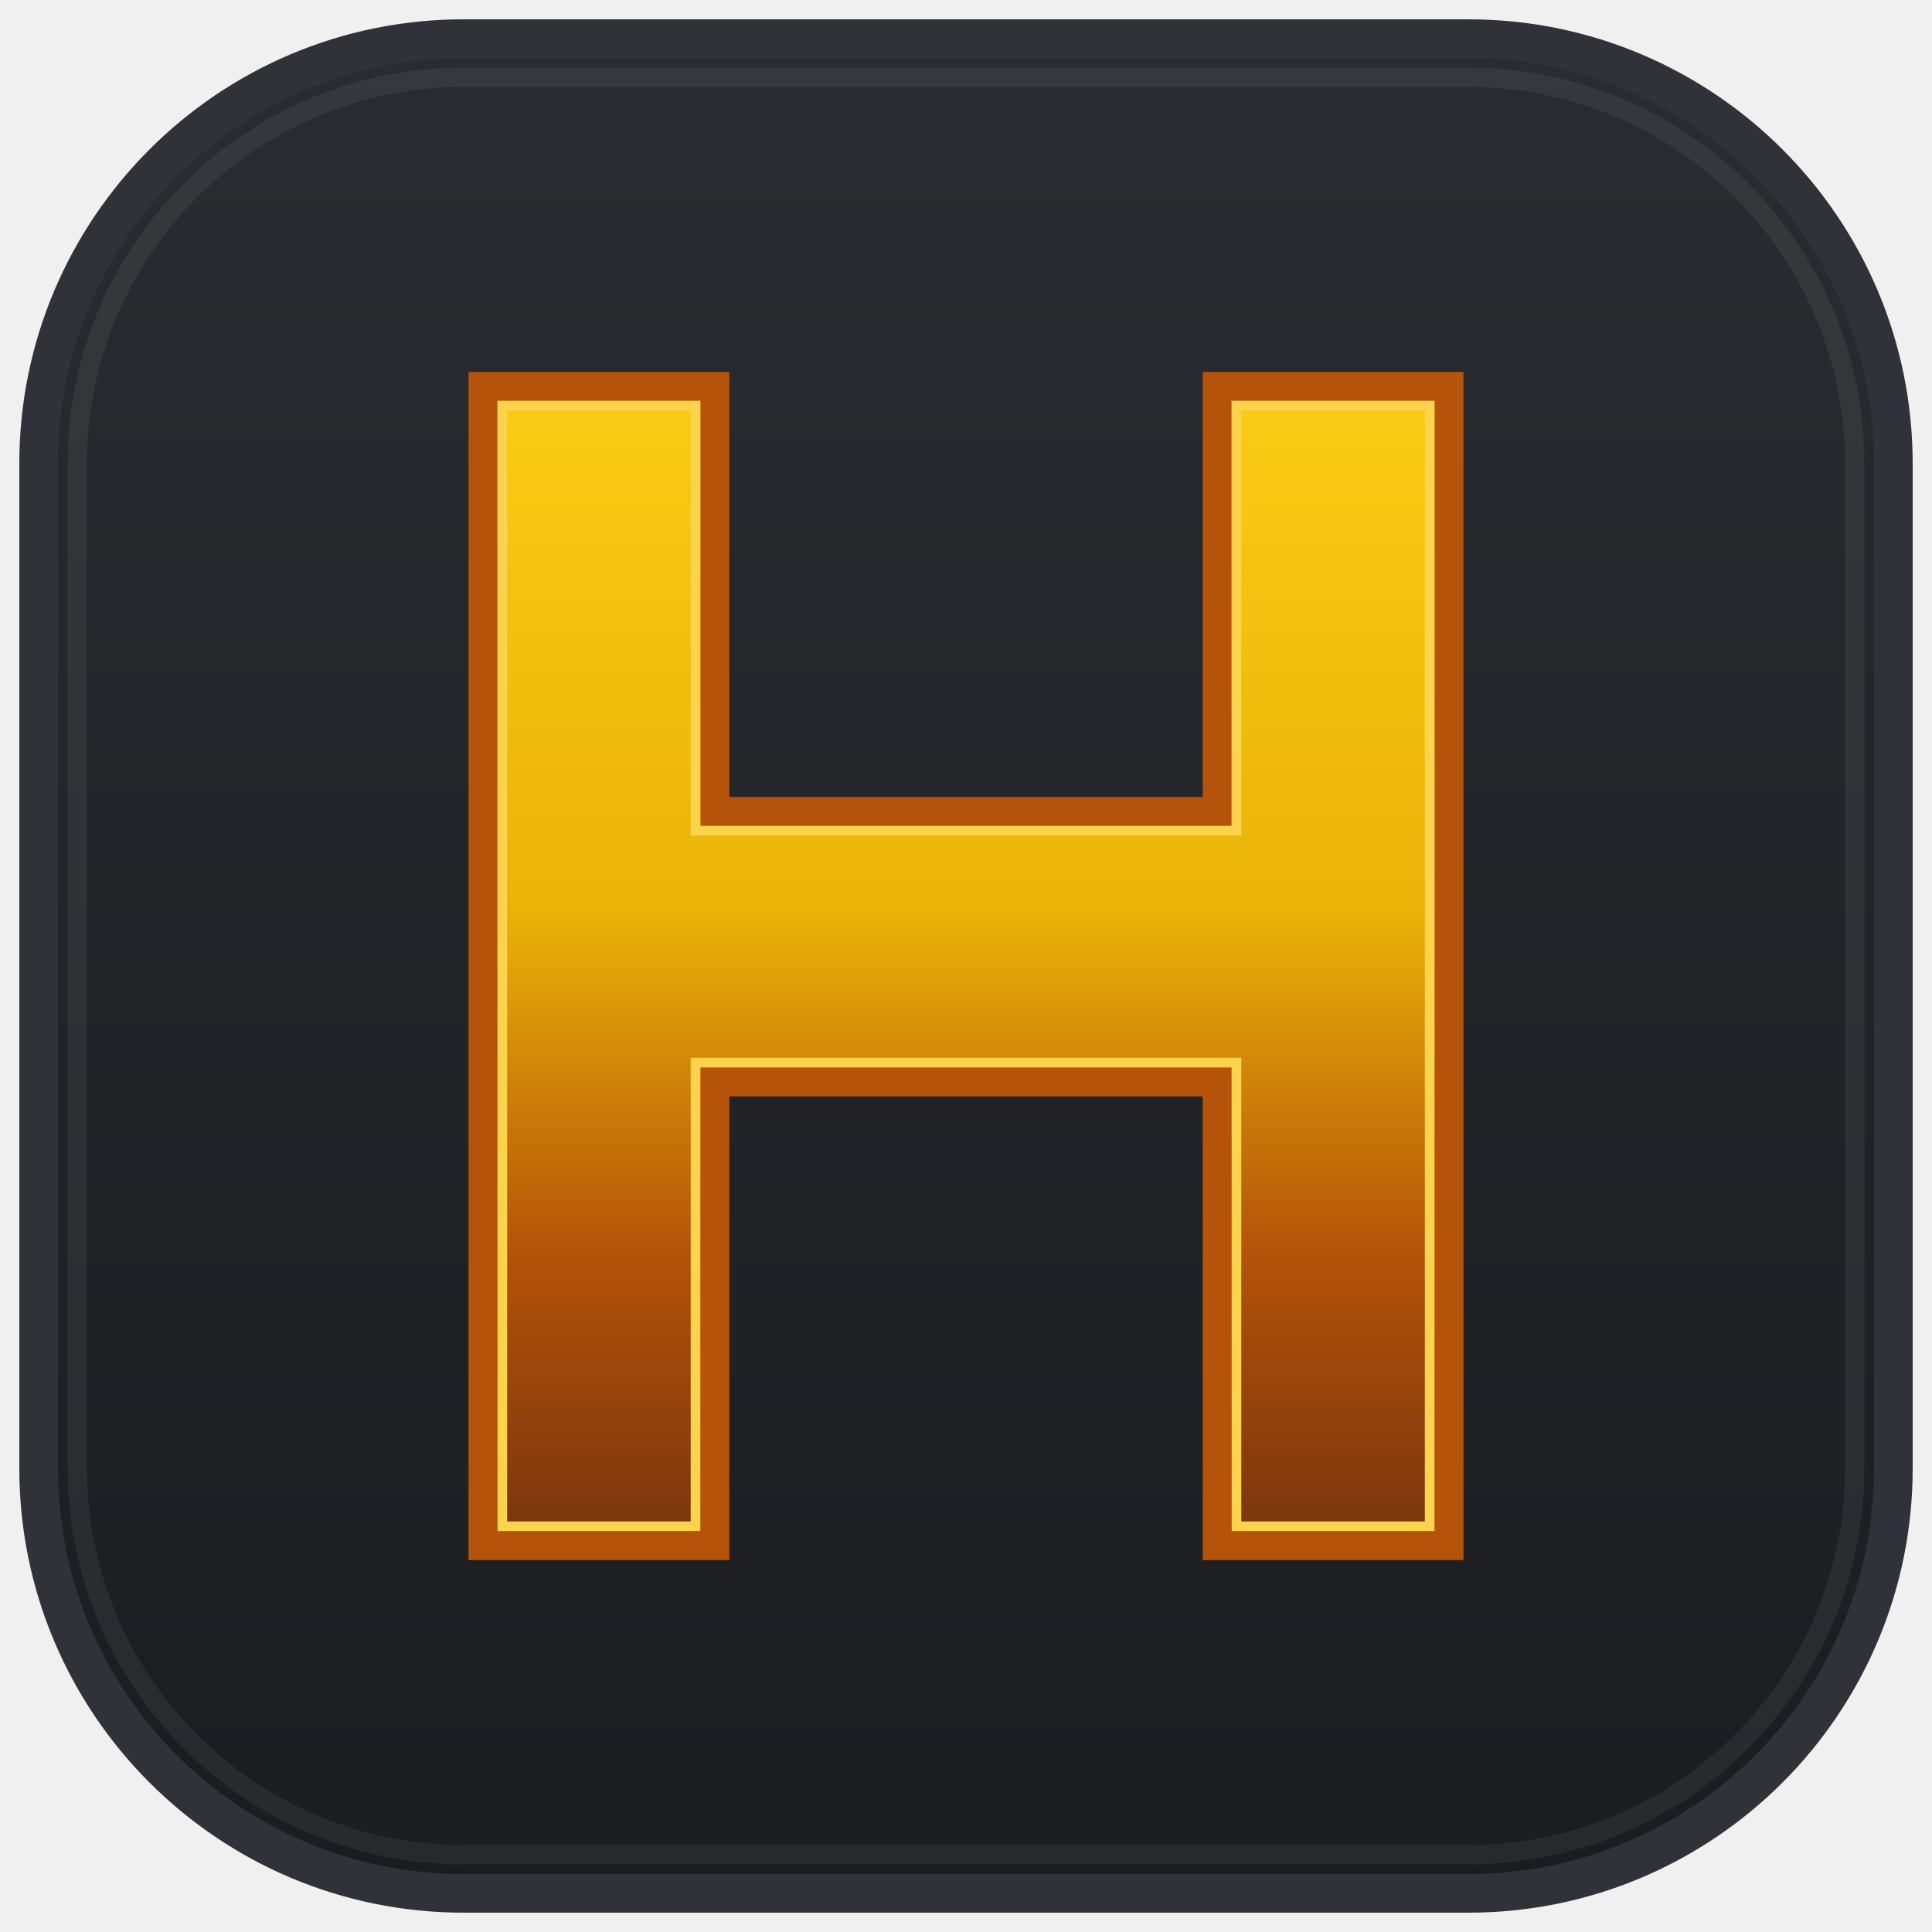
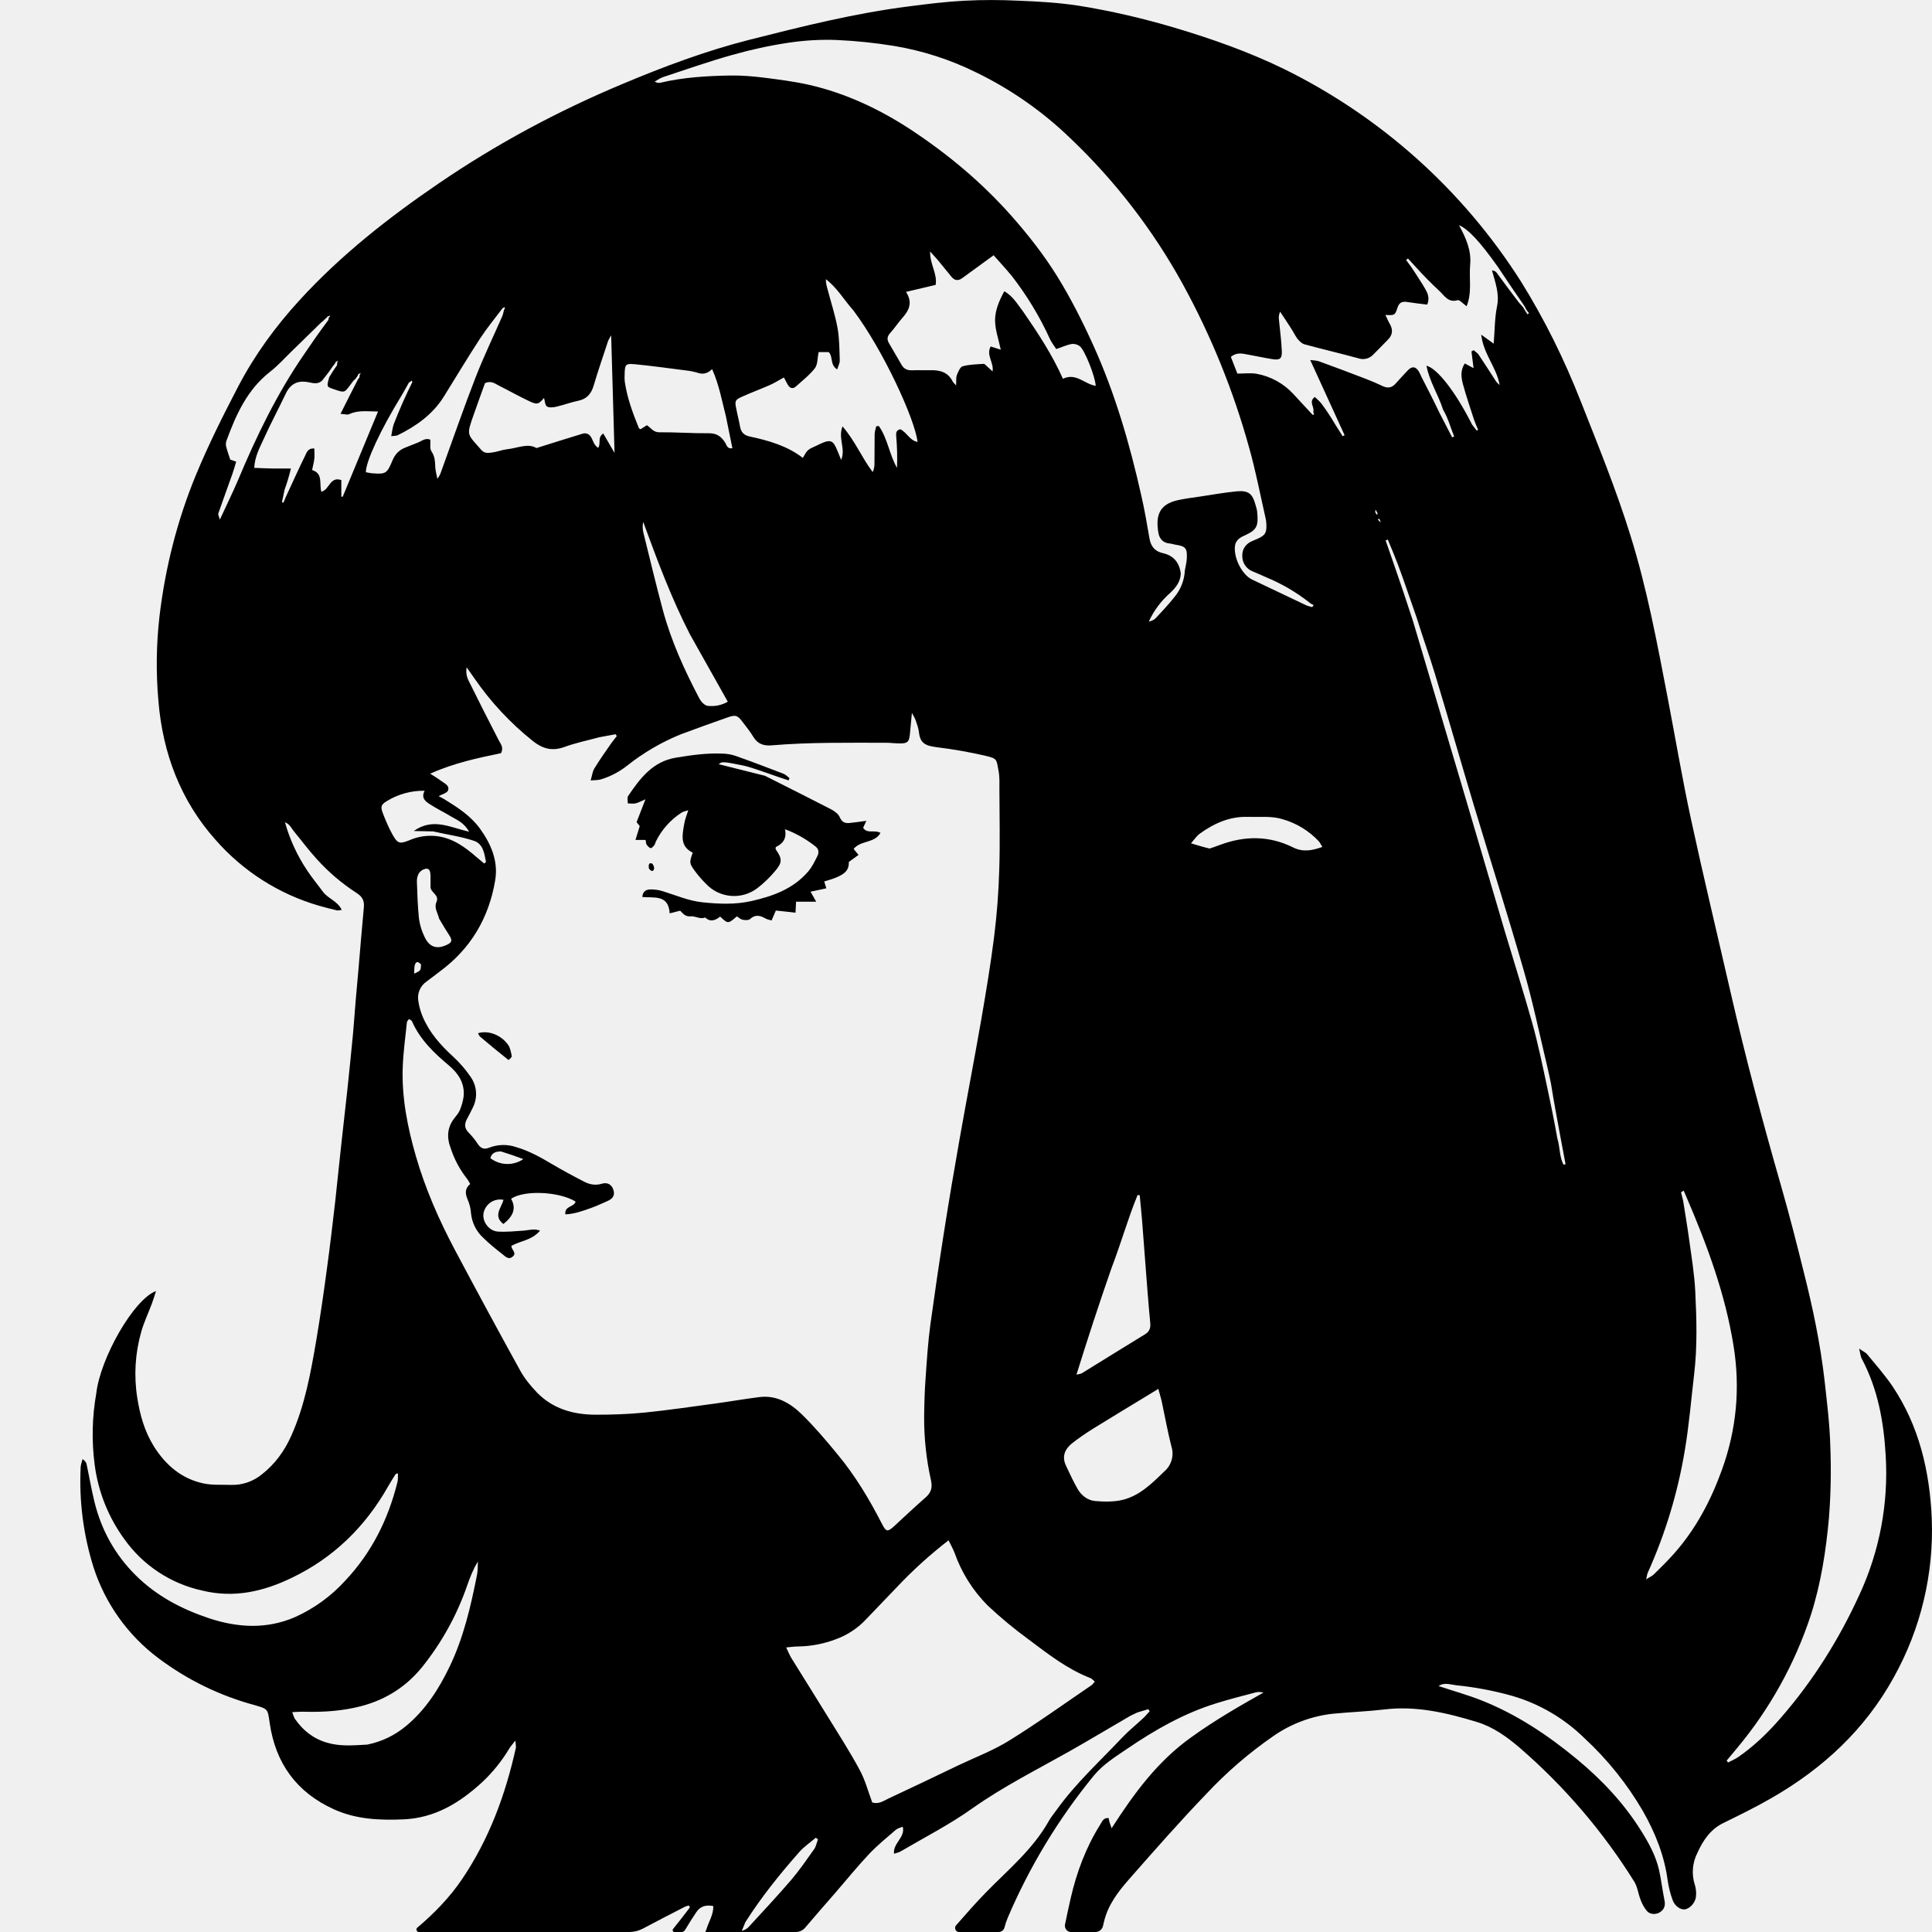
- <svg xmlns="http://www.w3.org/2000/svg" viewBox="0 0 100 100">
-   <defs>
-     <linearGradient id="bg" x1="0" y1="0" x2="0" y2="1">
-       <stop offset="0%" stop-color="#2A2C31" />
-       <stop offset="100%" stop-color="#1B1C20" />
-     </linearGradient>
-     <linearGradient id="hermesGrad" x1="0" y1="0" x2="0" y2="1">
-       <stop offset="0%" stop-color="#FACC15" />
-       <stop offset="45%" stop-color="#EAB308" />
-       <stop offset="75%" stop-color="#B45309" />
-       <stop offset="100%" stop-color="#78350F" />
-     </linearGradient>
-   </defs>
-   <rect x="2" y="2" width="96" height="96" rx="22" fill="url(#bg)" stroke="#2F3238" stroke-width="2" />
-   <rect x="4" y="4" width="92" height="92" rx="20" fill="none" stroke="#FFFFFF" stroke-opacity="0.06" stroke-width="1" />
-   <g fill="url(#hermesGrad)" stroke="#B45309" stroke-width="1.5" stroke-linejoin="miter">
-     <path d="M25,20 h12 v22 h26 v-22 h12 v60 h-12 v-24 h-26 v24 h-12 z" />
-   </g>
-   <g fill="none" stroke="#FCD34D" stroke-width="0.5">
-     <path d="M26,21 h10 v22 h28 v-22 h10 v58 h-10 v-24 h-28 v24 h-10 z" />
-   </g>
+ <svg xmlns="http://www.w3.org/2000/svg" fill="currentColor" fill-rule="evenodd" height="1em" style="flex:none;line-height:1" viewBox="0 0 24 24" width="1em">
+   <path d="M5.938 12.835c.127-.039.285.02.373.143.028.038.036.092.046.14.003.014-.02.033-.04.05-.124-.098-.24-.194-.354-.291-.011-.01-.016-.027-.025-.042zM8.396 9.412c.195-.032.39-.06.588-.05a.54.54 0 01.148.026c.202.071.402.147.601.224.028.01.05.036.075.055l-.013.027a9.203 9.203 0 01-.26-.089c-.115-.038-.213-.077-.315-.098-.25-.05-.25-.046-.292-.014l.574.144c.275.139.55.276.823.417.042.022.09.057.107.098.026.06.063.076.117.072.066-.006.132-.017.213-.027l-.04.086c.051.08.142.02.216.064-.074.13-.247.09-.334.199l.061.074-.12.087c0 .106-.038.168-.306.243l.026.085-.196.042.07.124h-.25l-.007.137c-.081-.01-.161-.018-.244-.027l-.053.123c-.027-.008-.052-.011-.073-.023-.067-.038-.128-.056-.195.006-.019.017-.063.014-.093.008-.026-.006-.05-.029-.07-.042-.11.095-.11.095-.208.003-.057.046-.12.074-.186.011-.063.027-.123-.02-.178-.014-.07.007-.097-.035-.133-.07l-.13.033c-.013-.236-.194-.19-.34-.203.005-.072.05-.092.095-.094a.474.474 0 01.159.022c.164.05.32.12.496.138.203.021.405.029.601-.015.265-.059.52-.149.707-.365.049-.056.083-.127.117-.195.019-.038.02-.084-.02-.116a1.397 1.397 0 00-.382-.217c.024.12-.031.182-.115.221 0 .014-.004.025 0 .03.08.115.084.16-.007.267a1.39 1.39 0 01-.218.211.477.477 0 01-.641-.05 1.36 1.36 0 01-.133-.152c-.078-.107-.076-.108-.033-.236-.165-.08-.128-.226-.104-.364.008-.05.028-.096.049-.163-.04.014-.067.017-.087.032a.897.897 0 00-.316.357c-.007.016-.01.034-.02.047-.012.015-.034.038-.045.035-.02-.006-.037-.027-.05-.045-.008-.012-.007-.032-.012-.057h-.126l.053-.172a14.82 14.82 0 00-.039-.049l.11-.284c-.06.026-.091.044-.124.051-.03.007-.064 0-.095 0 0-.031-.01-.07.004-.092.149-.22.305-.428.593-.476z" />
+   <path d="M8.06 10.788c-.003-.038-.004-.075.037-.062.016.006.034.048.028.067-.01.04-.038.032-.064-.005z" />
+   <path clip-rule="evenodd" d="M11.981.009c.226-.012.453-.011.679 0 .247.01.495.024.74.062.401.064.798.157 1.19.273.463.138.92.299 1.356.511a7.31 7.31 0 012.948 2.642c.292.469.536.963.739 1.479.219.556.446 1.11.623 1.683.204.654.329 1.326.458 1.997.097.504.182 1.01.29 1.511.156.722.329 1.44.494 2.16.186.812.4 1.615.63 2.415.102.355.193.713.282 1.072.11.436.202.876.254 1.323.031.278.066.557.073.837a7.56 7.56 0 01-.017.88c-.037.413-.1.818-.226 1.212a5.017 5.017 0 01-.915 1.649l-.13.156.018.023c.043-.023.088-.041.127-.068.2-.138.373-.307.531-.49.4-.46.721-.973.975-1.529a3.59 3.59 0 00.325-1.72c-.024-.424-.097-.834-.3-1.213-.013-.027-.015-.06-.03-.121.05.035.082.048.101.072.107.13.22.258.315.398.33.494.46 1.052.486 1.64a3.75 3.75 0 01-.47 1.97c-.36.655-.887 1.14-1.526 1.506-.193.111-.394.21-.595.308-.157.078-.248.211-.318.365a.522.522 0 00-.033.406.359.359 0 01.013.139c-.005.077-.077.155-.14.162-.054.006-.125-.043-.15-.116a1.206 1.206 0 01-.06-.233c-.04-.314-.155-.6-.308-.87a3.906 3.906 0 00-.73-.91 2.129 2.129 0 00-.897-.524 4.093 4.093 0 00-.692-.131c-.075-.008-.15-.04-.22.01.18.06.363.11.538.18.434.173.82.43 1.18.728.308.255.58.543.794.884.098.155.186.315.227.496.027.123.042.25.067.375.013.062-.002.109-.053.144-.047.033-.122.034-.163-.01a.455.455 0 01-.08-.14c-.03-.073-.038-.159-.078-.225a7.314 7.314 0 00-1.423-1.664c-.16-.137-.329-.26-.537-.323-.376-.114-.753-.203-1.15-.154-.213.025-.427.032-.64.053a1.6 1.6 0 00-.736.278 5.14 5.14 0 00-.834.72c-.329.342-.642.699-.955 1.055-.136.155-.264.319-.314.531a5.227 5.227 0 00-.012.051.096.096 0 01-.09.076h-.31c-.046 0-.082-.048-.072-.094.023-.108.045-.216.07-.324.075-.325.19-.635.368-.917.024-.039.04-.088.104-.08l.01.049.027.077c.28-.435.571-.834.996-1.135.283-.204.584-.378.89-.55a.196.196 0 00-.098-.002c-.162.043-.325.084-.485.134-.402.124-.764.33-1.11.566-.147.1-.298.193-.414.333a7.314 7.314 0 00-1.07 1.767.845.845 0 00-.04.12.075.075 0 01-.072.056h-.494c-.04 0-.062-.051-.036-.082.123-.14.246-.282.377-.415.275-.281.58-.532.777-.884.027-.048.063-.09.095-.135.238-.333.54-.607.818-.902.082-.086.175-.16.26-.24.029-.027.053-.057.079-.085l-.018-.025-.135.041c-.034.017-.07.031-.102.05-.248.144-.494.292-.743.433-.408.23-.825.439-1.209.711-.281.2-.591.358-.889.533-.02.012-.044.015-.08.028-.015-.135.143-.201.108-.336-.033.014-.064.02-.085.038-.111.096-.227.19-.328.296-.148.157-.284.325-.425.488-.125.143-.25.286-.373.431A.153.153 0 019.89 24H8.762a.316.316 0 00.016-.042c.028-.09.085-.172.083-.28-.091-.018-.162.001-.212.077a4.45 4.45 0 00-.136.215c-.01.016-.024.03-.042.03h-.093c-.019 0-.029-.022-.017-.037.071-.088.14-.178.209-.268.001-.002-.006-.012-.012-.024-.014.004-.03.006-.045.013-.176.09-.352.181-.527.274a.363.363 0 01-.168.042H5.202c-.026 0-.039-.036-.019-.053.21-.178.402-.374.558-.605.335-.496.538-1.047.667-1.629.004-.02-.003-.043-.006-.091-.037.048-.059.072-.076.1a1.943 1.943 0 01-.334.415c-.28.258-.59.448-.983.464-.297.012-.588 0-.865-.127-.46-.21-.722-.57-.794-1.072-.025-.17-.017-.171-.182-.219A3.513 3.513 0 011.97 20.6a2.286 2.286 0 01-.808-1.13 3.569 3.569 0 01-.16-1.245c.002-.034.016-.067.024-.1.032.023.046.043.05.066.033.153.059.308.096.46.086.355.257.664.516.92.258.256.571.419.91.532.358.118.717.138 1.07-.016a1.89 1.89 0 00.621-.452c.328-.348.533-.76.648-1.223.009-.034.005-.071.007-.11-.015.006-.026.006-.03.011-.031.05-.064.1-.093.152-.284.502-.679.887-1.196 1.135-.351.17-.718.255-1.11.159a1.607 1.607 0 01-.971-.64 2.006 2.006 0 01-.368-.924 2.903 2.903 0 01.02-.886c.05-.439.466-1.17.742-1.271-.02.063-.035.112-.053.16-.043.116-.097.227-.13.345a1.901 1.901 0 00-.05.82c.033.212.09.416.204.6.147.236.346.407.62.465.11.023.225.014.338.018a.576.576 0 00.386-.131c.164-.128.282-.292.366-.481.168-.375.24-.777.309-1.179.05-.296.093-.594.133-.893.039-.281.071-.563.104-.845.026-.232.048-.464.074-.696.024-.228.052-.455.076-.683.024-.227.047-.455.069-.683.013-.14.022-.28.034-.42l.037-.417c.022-.25.041-.5.065-.748.008-.082-.02-.132-.09-.177a2.46 2.46 0 01-.492-.418c-.1-.109-.188-.228-.282-.342-.035-.042-.056-.097-.116-.118a2.084 2.084 0 00.275.597c.06.092.131.176.196.265.063.086.182.115.234.226-.028.003-.046.01-.06.006a4.74 4.74 0 01-.22-.057 2.71 2.71 0 01-1.287-.819c-.435-.487-.656-1.076-.71-1.723a5.206 5.206 0 01.014-1.06c.072-.602.22-1.186.45-1.745.155-.376.338-.741.526-1.102.205-.393.466-.75.765-1.076.512-.559 1.104-1.024 1.726-1.448.717-.49 1.478-.898 2.277-1.233C8.244.828 8.767.632 9.31.494c.655-.166 1.31-.33 1.982-.415.229-.03.458-.058.688-.07zm-1.847 22.82c-.07.06-.147.111-.207.18-.238.27-.464.549-.668.869l-.044.108a.177.177 0 00.093-.057c.174-.19.351-.378.519-.574.104-.122.195-.255.288-.386.024-.034.03-.08.046-.12l-.027-.02zm1.65-3.695a5.51 5.51 0 00-.653.593l-.37.386a.963.963 0 01-.377.25 1.372 1.372 0 01-.467.09c-.044 0-.087.006-.151.012.028.058.043.097.064.131.15.242.301.482.45.724.136.22.276.438.399.666.068.125.105.267.156.404.077.027.14-.018.202-.048.29-.135.579-.274.867-.412.213-.101.437-.186.636-.31.347-.215.68-.455 1.018-.685.015-.01.026-.028.042-.046-.023-.019-.038-.037-.056-.044-.287-.111-.527-.3-.77-.482a5.319 5.319 0 01-.506-.42 1.757 1.757 0 01-.41-.653c-.019-.049-.045-.095-.075-.156zm-5.847.264c-.06.096-.097.194-.132.293a3.38 3.38 0 01-.555 1.01c-.2.25-.455.412-.762.493-.23.06-.464.076-.7.07-.048-.002-.097.002-.158.005.016.04.021.066.035.085.1.145.23.246.4.295.157.046.316.034.498.023.181-.037.343-.115.485-.234.238-.199.402-.454.536-.732.175-.363.264-.751.342-1.144.01-.053.008-.11.011-.164zm14.945-4.586c.008.029.016.057.027.107.024.155.051.31.072.464.03.219.067.437.078.657.017.344.027.689-.014 1.033-.037.315-.063.633-.116.946a6.153 6.153 0 01-.46 1.518c-.008.018-.01.039-.02.082.047-.03.077-.042.098-.064.085-.083.17-.167.248-.255.271-.305.458-.66.596-1.043.18-.498.228-1.011.145-1.531-.103-.65-.33-1.263-.597-1.881a9.055 9.055 0 00-.024-.055l-.033.022zM5.797 8.29a.26.26 0 00.018.153c.124.251.25.501.379.75.025.049.066.09.03.163-.284.06-.578.119-.88.255.059.038.097.06.132.087.042.032.112.058.09.12-.01.033-.075.048-.117.072.017.01.043.021.067.036.166.102.33.207.447.368.138.192.229.404.188.644-.079.469-.306.85-.69 1.132-.054.04-.106.083-.161.122a.243.243 0 00-.103.245.77.77 0 00.055.195c.083.196.22.35.375.492.083.076.159.164.222.257a.37.37 0 01.025.377c-.023.05-.05.099-.076.148-.03.06-.028.111.022.162.041.042.08.089.112.138.038.058.078.079.147.05a.486.486 0 01.333-.006c.16.046.302.126.444.21.13.077.264.149.4.219.067.035.14.05.219.026.071-.022.124.01.145.076.02.064-.003.108-.074.139-.07.03-.137.063-.209.088-.1.035-.201.073-.314.077-.013-.107.11-.088.127-.159-.206-.126-.643-.145-.801-.034.063.112.035.21-.096.313-.13-.1-.025-.202.002-.3a.209.209 0 00-.249.17c-.015.101.067.216.178.224.108.007.218-.005.326-.012.06-.005.12-.027.199 0-.103.123-.248.127-.357.19.002.05.07.086.019.131-.053.048-.095-.001-.132-.03-.08-.063-.16-.126-.231-.197a.474.474 0 01-.157-.311.52.52 0 00-.043-.172c-.032-.074-.032-.137.033-.19-.018-.03-.028-.053-.045-.072a1.222 1.222 0 01-.196-.369c-.053-.137-.046-.264.048-.381.024-.03.05-.06.064-.095a.664.664 0 00.047-.168c.017-.165-.064-.287-.182-.387-.186-.156-.36-.322-.46-.551-.005-.011-.024-.017-.037-.026-.011.017-.024.027-.025.038-.019.185-.045.37-.052.557-.014.377.058.743.162 1.104.118.41.289.798.488 1.173.267.502.537 1.002.812 1.5.055.098.13.189.208.27.198.202.452.272.724.273.202 0 .404-.006.605-.026.295-.03.59-.073.884-.113.183-.025.365-.057.548-.08.21-.026.38.073.522.21.16.156.305.327.447.5.22.265.397.56.554.867.05.098.07.1.147.03.13-.121.26-.242.394-.36.067-.059.088-.12.067-.213a3.535 3.535 0 01-.085-.796c.002-.157.006-.314.018-.471.015-.224.03-.45.06-.672a59.114 59.114 0 01.362-2.298c.087-.493.182-.984.268-1.477.06-.347.118-.694.162-1.043.034-.273.055-.55.063-.825.011-.332.003-.665.002-.998 0-.077.004-.155-.01-.23-.028-.142-.01-.155-.162-.19a5.826 5.826 0 00-.607-.107c-.146-.018-.207-.053-.221-.19-.006-.049-.025-.098-.041-.146-.009-.025-.024-.048-.046-.09l-.025.264c-.009.096-.029.116-.127.115-.055 0-.11-.008-.164-.008-.476 0-.952-.008-1.426.032-.095.008-.173-.015-.226-.103-.04-.066-.088-.126-.134-.186-.063-.084-.086-.093-.182-.06-.195.068-.388.138-.582.21a2.71 2.71 0 00-.675.394.986.986 0 01-.323.168c-.033.01-.07.008-.127.013.02-.066.024-.114.047-.15.064-.105.135-.205.205-.306.023-.033.049-.063.073-.095l-.015-.023-.201.037c-.146.04-.296.07-.437.122-.148.053-.266.023-.386-.072a3.623 3.623 0 01-.733-.786l-.093-.132zm8.592 8.963l-.147.09c-.22.134-.44.266-.659.402-.093.058-.184.12-.27.188-.085.07-.124.161-.072.272.047.1.093.2.147.294.047.08.124.138.213.147.11.01.228.012.336-.012.217-.05.372-.205.528-.357a.291.291 0 00.087-.308c-.046-.18-.079-.365-.118-.547-.011-.052-.027-.103-.045-.169zm-.257-2.409c-.12.291-.205.597-.325.91-.151.433-.294.87-.435 1.323.036-.01.054-.01.067-.018.261-.16.522-.324.785-.484.054-.033.071-.078.065-.138-.012-.13-.024-.262-.034-.393l-.068-.886c-.008-.103-.02-.206-.029-.31-.009 0-.017-.002-.026-.004zm3.081-8.13l.099.285c.08.231.159.463.24.714l.58 1.952c.187.63.372 1.262.558 1.893.114.382.235.762.343 1.146.072.257.126.519.186.799.044.206.087.413.127.64.034.106.023.226.077.325l.025-.006-.068-.362c-.038-.206-.077-.412-.113-.638-.015-.07-.029-.141-.046-.211-.095-.396-.177-.796-.29-1.187-.196-.685-.413-1.364-.618-2.046-.165-.549-.322-1.1-.488-1.648-.069-.227-.15-.45-.226-.695l-.117-.336c-.037-.107-.075-.216-.115-.322-.04-.106-.084-.21-.127-.314a7.558 7.558 0 01-.027.01zM6.225 14.304c-.063-.001-.115.014-.134.083a.35.35 0 00.41.012 4.533 4.533 0 00-.276-.095zM5.23 11.98c-.026-.027-.057-.048-.075.002-.012.032-.007.07-.01.113.082-.037.082-.037.085-.115zm.062-1.189a.135.135 0 00-.088.056.197.197 0 00-.025.11c.005.152.01.306.026.457a.751.751 0 00.066.218c.061.136.157.167.288.101.055-.027.06-.054.025-.11a4.52 4.52 0 01-.129-.211c-.015-.068-.066-.131-.033-.207.04-.09-.076-.116-.074-.19V10.874c-.003-.038-.006-.087-.056-.083zm-.017-.968a.867.867 0 00-.467.127c-.076.045-.084.07-.05.158.034.087.07.173.115.254.064.117.09.125.21.077a.657.657 0 01.336-.053c.202.022.357.136.504.264l.092.077c.007-.006.014-.013.022-.018-.019-.105-.035-.226-.149-.264-.157-.053-.324-.075-.508-.117l-.24-.005c.24-.169.452-.044.687.009-.063-.115-.153-.147-.23-.193-.082-.05-.17-.092-.25-.144-.06-.037-.12-.08-.072-.172zm10.233.325c-.23-.01-.427.08-.608.211-.034.026-.06.065-.105.117.087.026.15.046.232.065.044-.015.088-.03.13-.046.306-.114.61-.115.904.031.126.063.237.04.366-.005-.02-.031-.03-.054-.045-.071a.986.986 0 00-.448-.273c-.14-.044-.284-.024-.426-.03zM7.99 6.483a.308.308 0 00.002.133c.08.321.156.643.242.962.104.387.27.75.456 1.103.02.037.061.08.098.087a.404.404 0 00.253-.051l-.472-.84c-.23-.448-.405-.92-.579-1.394zM10.397.497c-.2-.008-.405.004-.603.034-.236.035-.47.087-.7.152-.287.08-.569.18-.852.273-.04.013-.074.038-.11.058.028.014.05.018.07.014.287-.068.58-.085.873-.09.134-.002.269.009.402.025.19.024.382.048.57.09.456.104.874.3 1.265.556.464.306.888.66 1.257 1.078.205.232.395.475.56.739.17.274.315.561.449.856.273.601.456 1.232.6 1.876.04.173.07.348.1.524.017.104.065.167.17.19.122.028.2.105.22.251-.003.102-.06.174-.129.24a1.065 1.065 0 00-.268.358.164.164 0 00.083-.039c.08-.086.162-.172.235-.265a.56.56 0 00.13-.333c.009-.05.022-.1.024-.15.007-.124-.017-.15-.143-.168-.025-.004-.049-.014-.073-.015-.082-.007-.125-.063-.137-.131-.033-.198-.004-.355.247-.408.086-.018.174-.03.26-.042.158-.023.315-.053.473-.067.14-.012.19.033.226.167.008.029.018.057.021.087.019.179-.008.225-.141.288-.027.013-.055.024-.078.042a.148.148 0 00-.051.067c-.039.144.073.382.206.445l.673.32c.023.011.05.015.075.023l.018-.026c-.015-.008-.032-.013-.044-.024a2.27 2.27 0 00-.544-.32 4.898 4.898 0 00-.173-.075.203.203 0 01-.126-.191c-.003-.085.045-.154.128-.187l.059-.025c.099-.044.118-.076.112-.187a.384.384 0 00-.008-.063c-.067-.294-.123-.59-.205-.88a9.478 9.478 0 00-.826-2.036 7.465 7.465 0 00-1.39-1.805 4.536 4.536 0 00-1.177-.824 3.656 3.656 0 00-1.016-.328 6.155 6.155 0 00-.712-.074zm6.719 5.955c.01.014.018.028.038.034l-.022-.044-.016.01zM4.103 3.917a.062.062 0 01-.03.012.455.455 0 01-.04.039c-.01.01-.02.02-.045.04l-.363.354c-.088.085-.17.178-.266.253-.284.22-.425.53-.544.855a.132.132 0 00-.007.071c.013.055.033.108.052.168l.074.026c-.017.056-.03.105-.047.152-.058.164-.118.327-.175.491-.005.015.008.036.019.077.08-.175.158-.33.225-.489.228-.544.484-1.074.819-1.561.09-.133.182-.266.283-.401.004-.006.007-.013.022-.03.001-.016.003-.032.015-.04l.008-.017zm12.976 2.408a.023.023 0 01.009.019.073.073 0 00-.006.01.188.188 0 00.007.02l.018.022c.002-.007.007-.016.005-.021-.003-.01-.012-.018-.02-.038a1.331 1.331 0 01-.013-.012zM4.199 4.48c-.003.004-.008.008-.027.014-.005.013-.011.025-.031.047a2.085 2.085 0 01-.124.167c-.048.07-.116.055-.181.041-.134-.028-.228.016-.287.143-.089.187-.187.37-.273.56-.049.108-.11.216-.118.36.081.003.154.007.228.008h.228a2.563 2.563 0 01-.079.264c-.01.052-.022.103-.033.155l.02.004c.018-.046.037-.092.067-.153.066-.142.13-.285.2-.426.02-.04.034-.1.116-.092 0 .043.004.084 0 .124-.005.045-.017.09-.028.143.141.043.086.174.115.269.102-.022.104-.195.248-.144v.205l.017.002.439-1.059c-.13 0-.246-.02-.358.033-.024.011-.058-.001-.108-.004.075-.15.139-.278.211-.417a.128.128 0 01.025-.036c0-.015-.001-.03.008-.038l.006-.02c-.005.006-.01.011-.028.017-.004.012-.009.024-.026.045a.085.085 0 01-.032.033c-.123.157-.09.164-.258.106-.079-.027-.078-.028-.047-.144.028-.046.056-.093.098-.15 0-.016-.001-.032.007-.042L4.2 4.48zm2.073-.67c-.003.006-.007.011-.027.016-.094.125-.194.246-.28.377-.155.238-.301.481-.451.723-.14.224-.345.368-.575.481-.017.008-.04.006-.079.011.012-.059.016-.109.033-.153a6.076 6.076 0 01.229-.518l-.007-.02a.138.138 0 01-.035.025c-.028.05-.055.1-.093.164-.26.424-.443.817-.442.95.024.004.048.011.073.013.177.013.188.007.26-.165.03-.07.077-.12.147-.15l.175-.07c.044-.018.085-.057.146-.032.003.05-.01.11.014.145.042.062.044.125.047.193.002.049.017.098.026.147.029-.034.039-.065.05-.097.142-.39.277-.782.428-1.17.1-.256.22-.504.33-.756.013-.03.013-.067.03-.092V3.81zm3.987-.34c0 .045.01.084.021.123.042.16.094.318.124.48.024.133.023.27.028.406 0 .033-.019.067-.032.11-.094-.058-.047-.158-.106-.215h-.125c-.015.072-.01.152-.046.2-.066.085-.155.154-.236.227-.043.038-.078.018-.103-.025l-.046-.087c-.065.035-.117.069-.172.093-.116.051-.235.095-.35.147-.085.038-.09.053-.07.147.014.075.034.148.047.223.013.072.05.109.123.124.233.05.462.115.657.265.058-.102.058-.102.168-.151.03-.014.06-.03.092-.042.08-.03.115-.017.15.06.023.048.041.098.066.158.06-.14-.042-.267.017-.416.157.18.24.39.375.567a.235.235 0 00.022-.098c.002-.124 0-.247.002-.371 0-.034.013-.067.02-.1l.032-.003c.11.155.13.354.226.52a3.036 3.036 0 00-.01-.392c-.004-.045 0-.074.05-.088.08.036.116.14.215.158-.03-.275-.423-1.137-.798-1.635-.114-.127-.2-.28-.34-.386zm-2.667.696c-.019.034-.03.05-.037.067-.061.185-.125.37-.18.556-.031.105-.087.169-.195.19-.09.019-.178.052-.268.073-.038.009-.089.015-.118-.003-.024-.016-.025-.069-.036-.106-.064.076-.082.087-.17.047-.133-.062-.262-.135-.393-.201-.048-.025-.093-.063-.17-.03-.043.12-.091.25-.137.382-.099.28-.087.242.095.453.046.048.102.03.154.023.054-.009.106-.03.16-.036.13-.013.26-.08.367-.015.204-.064.387-.122.571-.178.05-.015.089.005.114.054.022.042.034.093.082.121.038-.056-.013-.128.063-.178l.14.241-.042-1.46zm.278.358c-.096-.01-.107.01-.11.108-.002.038-.003.078.002.115.03.2.099.386.174.57.002.006.012.01.022.015l.078-.05c.052.036.081.088.153.088.205-.002.41.014.616.012.099-.001.158.042.205.12.018.03.024.077.088.066l-.08-.394c-.05-.195-.085-.395-.172-.589-.057.057-.114.068-.18.046a.72.72 0 00-.135-.028c-.22-.028-.44-.059-.66-.08zm10.254-1.727c.089.163.155.316.139.491-.016.168.026.342-.044.516-.047-.033-.088-.082-.112-.075-.117.035-.164-.057-.227-.115a4.772 4.772 0 01-.286-.29l-.104-.113a4.856 4.856 0 01-.023.019c.035.046.07.093.11.156.04.064.084.127.122.193.034.058.065.118.031.205-.082-.01-.164-.019-.246-.032-.06-.01-.101 0-.124.07-.031.098-.037.096-.15.09.02.042.036.08.057.116.041.074.03.138-.03.196-.06.06-.118.122-.178.181a.175.175 0 01-.185.046c-.222-.061-.447-.113-.67-.174-.032-.009-.063-.04-.086-.068-.03-.04-.052-.087-.08-.13-.044-.07-.09-.138-.136-.207a.18.18 0 00-.014.105c.012.127.03.253.035.38.005.1-.024.12-.121.104-.104-.017-.206-.04-.31-.058-.064-.012-.131-.028-.202.03l.081.208c.09 0 .166-.01.237.002a.819.819 0 01.458.251c.078.083.154.168.241.26l.018-.005c-.004-.006-.008-.013-.01-.04.014-.056-.062-.118.018-.178.031.03.064.057.088.09.058.078.111.159.169.257l.089.141.024-.013a2093.819 2093.819 0 01-.427-.934c.055.007.083.007.108.016.193.07.385.142.577.216.074.028.147.06.219.094.062.028.112.018.157-.033.05-.056.102-.112.154-.167.05-.051.095-.046.132.014.016.025.026.053.04.08.071.138.143.277.217.433l.159.308.025-.011c-.044-.106-.07-.218-.138-.334-.057-.182-.168-.346-.206-.545.136.034.362.326.567.732l.057.074.018-.011a1.563 1.563 0 01-.052-.127c-.046-.145-.097-.29-.136-.436-.022-.083-.036-.173.022-.26l.109.058-.026-.207.027-.016c.022.02.05.036.065.06.073.108.143.22.215.33.01.016.029.029.043.043-.036-.217-.2-.38-.229-.626l.155.112c.014-.166.012-.319.042-.465.032-.158-.023-.297-.063-.445.024.004.036.006.055.025.092.124.183.249.277.371.02.027.05.047.069.087l.04.063.019-.015a.293.293 0 01-.053-.082 27.922 27.922 0 01-.332-.49c-.221-.311-.363-.467-.485-.521zm-6.57.327c-.003.161.092.275.069.415l-.368.087c.09.139.032.237-.052.331-.05.057-.092.122-.143.178-.037.04-.046.078-.018.126l.16.275c.029.048.072.066.128.064.076-.003.152 0 .228-.001.116-.003.216.022.275.137.006.014.02.024.044.052.004-.059-.003-.098.01-.13.016-.04.04-.099.072-.108.084-.023.173-.024.26-.03.013-.001.027.018.04.029l.071.065c.019-.11-.082-.198-.024-.31l.126.04c-.026-.123-.07-.245-.071-.366 0-.123.051-.243.115-.36.107.062.16.156.234.253.183.265.36.533.494.834.165-.078.27.068.407.088-.003-.106-.133-.441-.197-.492a.142.142 0 00-.102-.028c-.06.011-.119.039-.191.063-.025-.039-.056-.078-.077-.122a3.936 3.936 0 00-.473-.783c-.076-.094-.16-.182-.228-.26l-.391.285c-.049.035-.094.03-.132-.017l-.169-.207c-.025-.03-.053-.059-.097-.108z" />
</svg>
